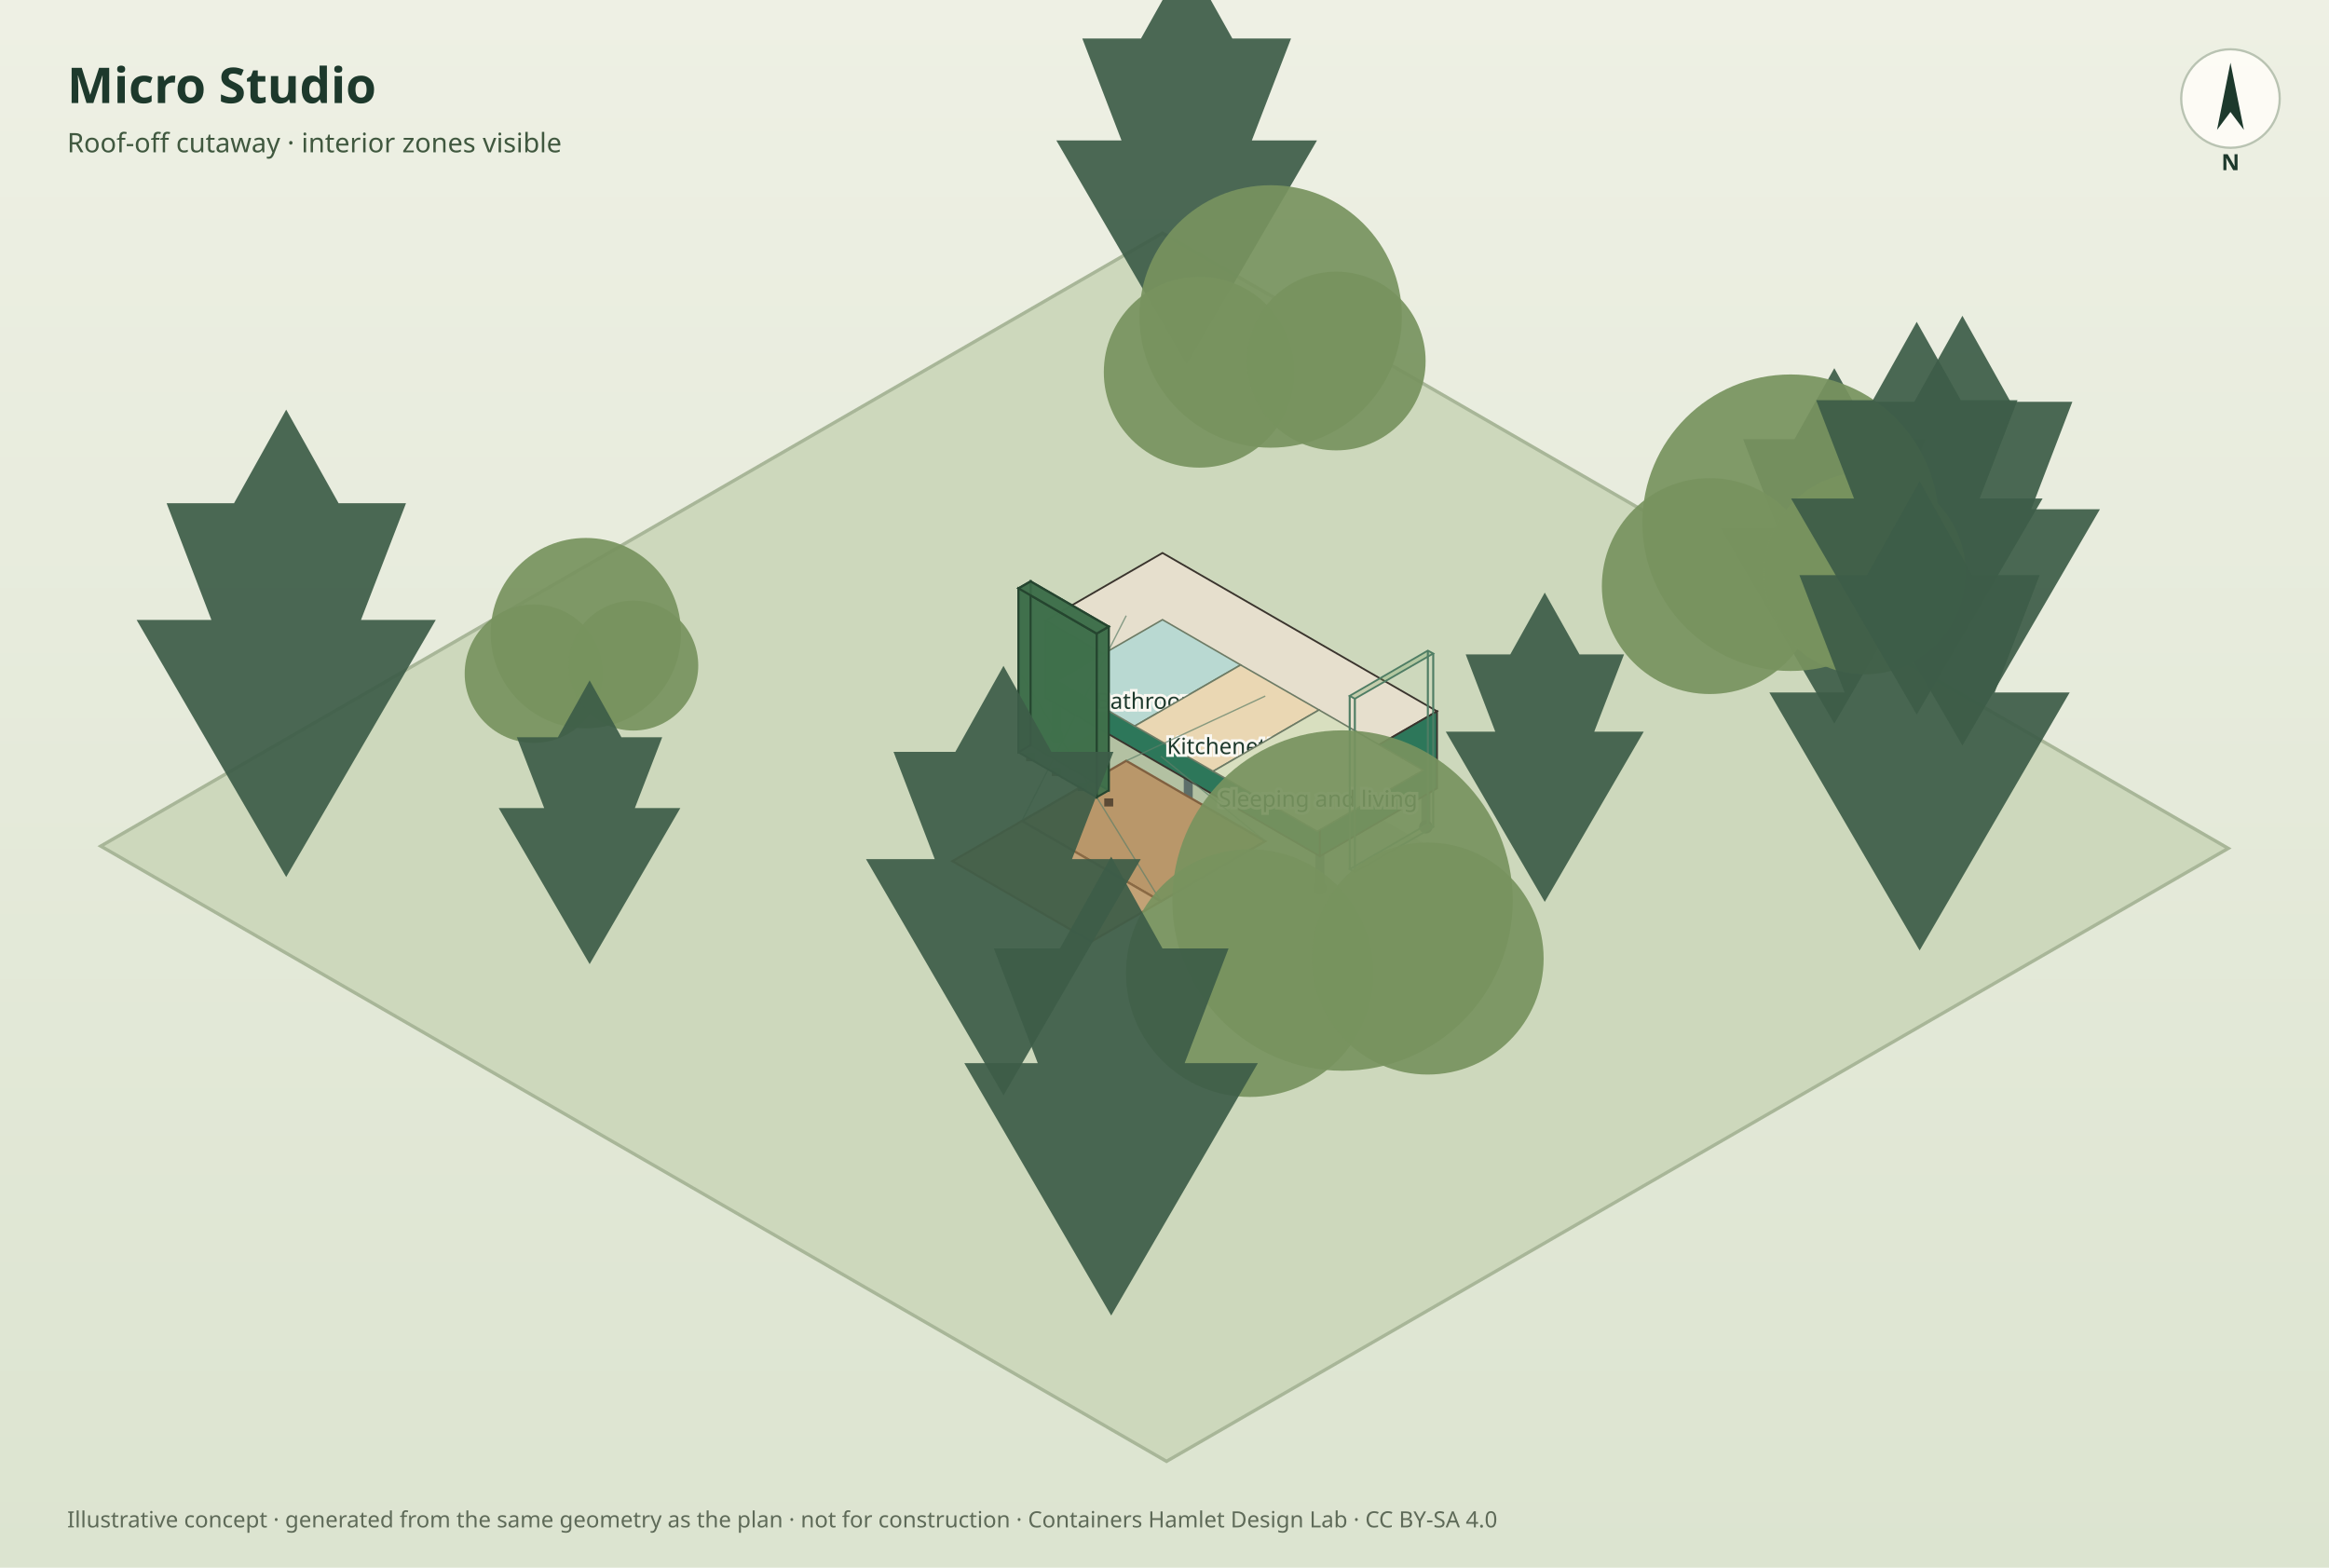
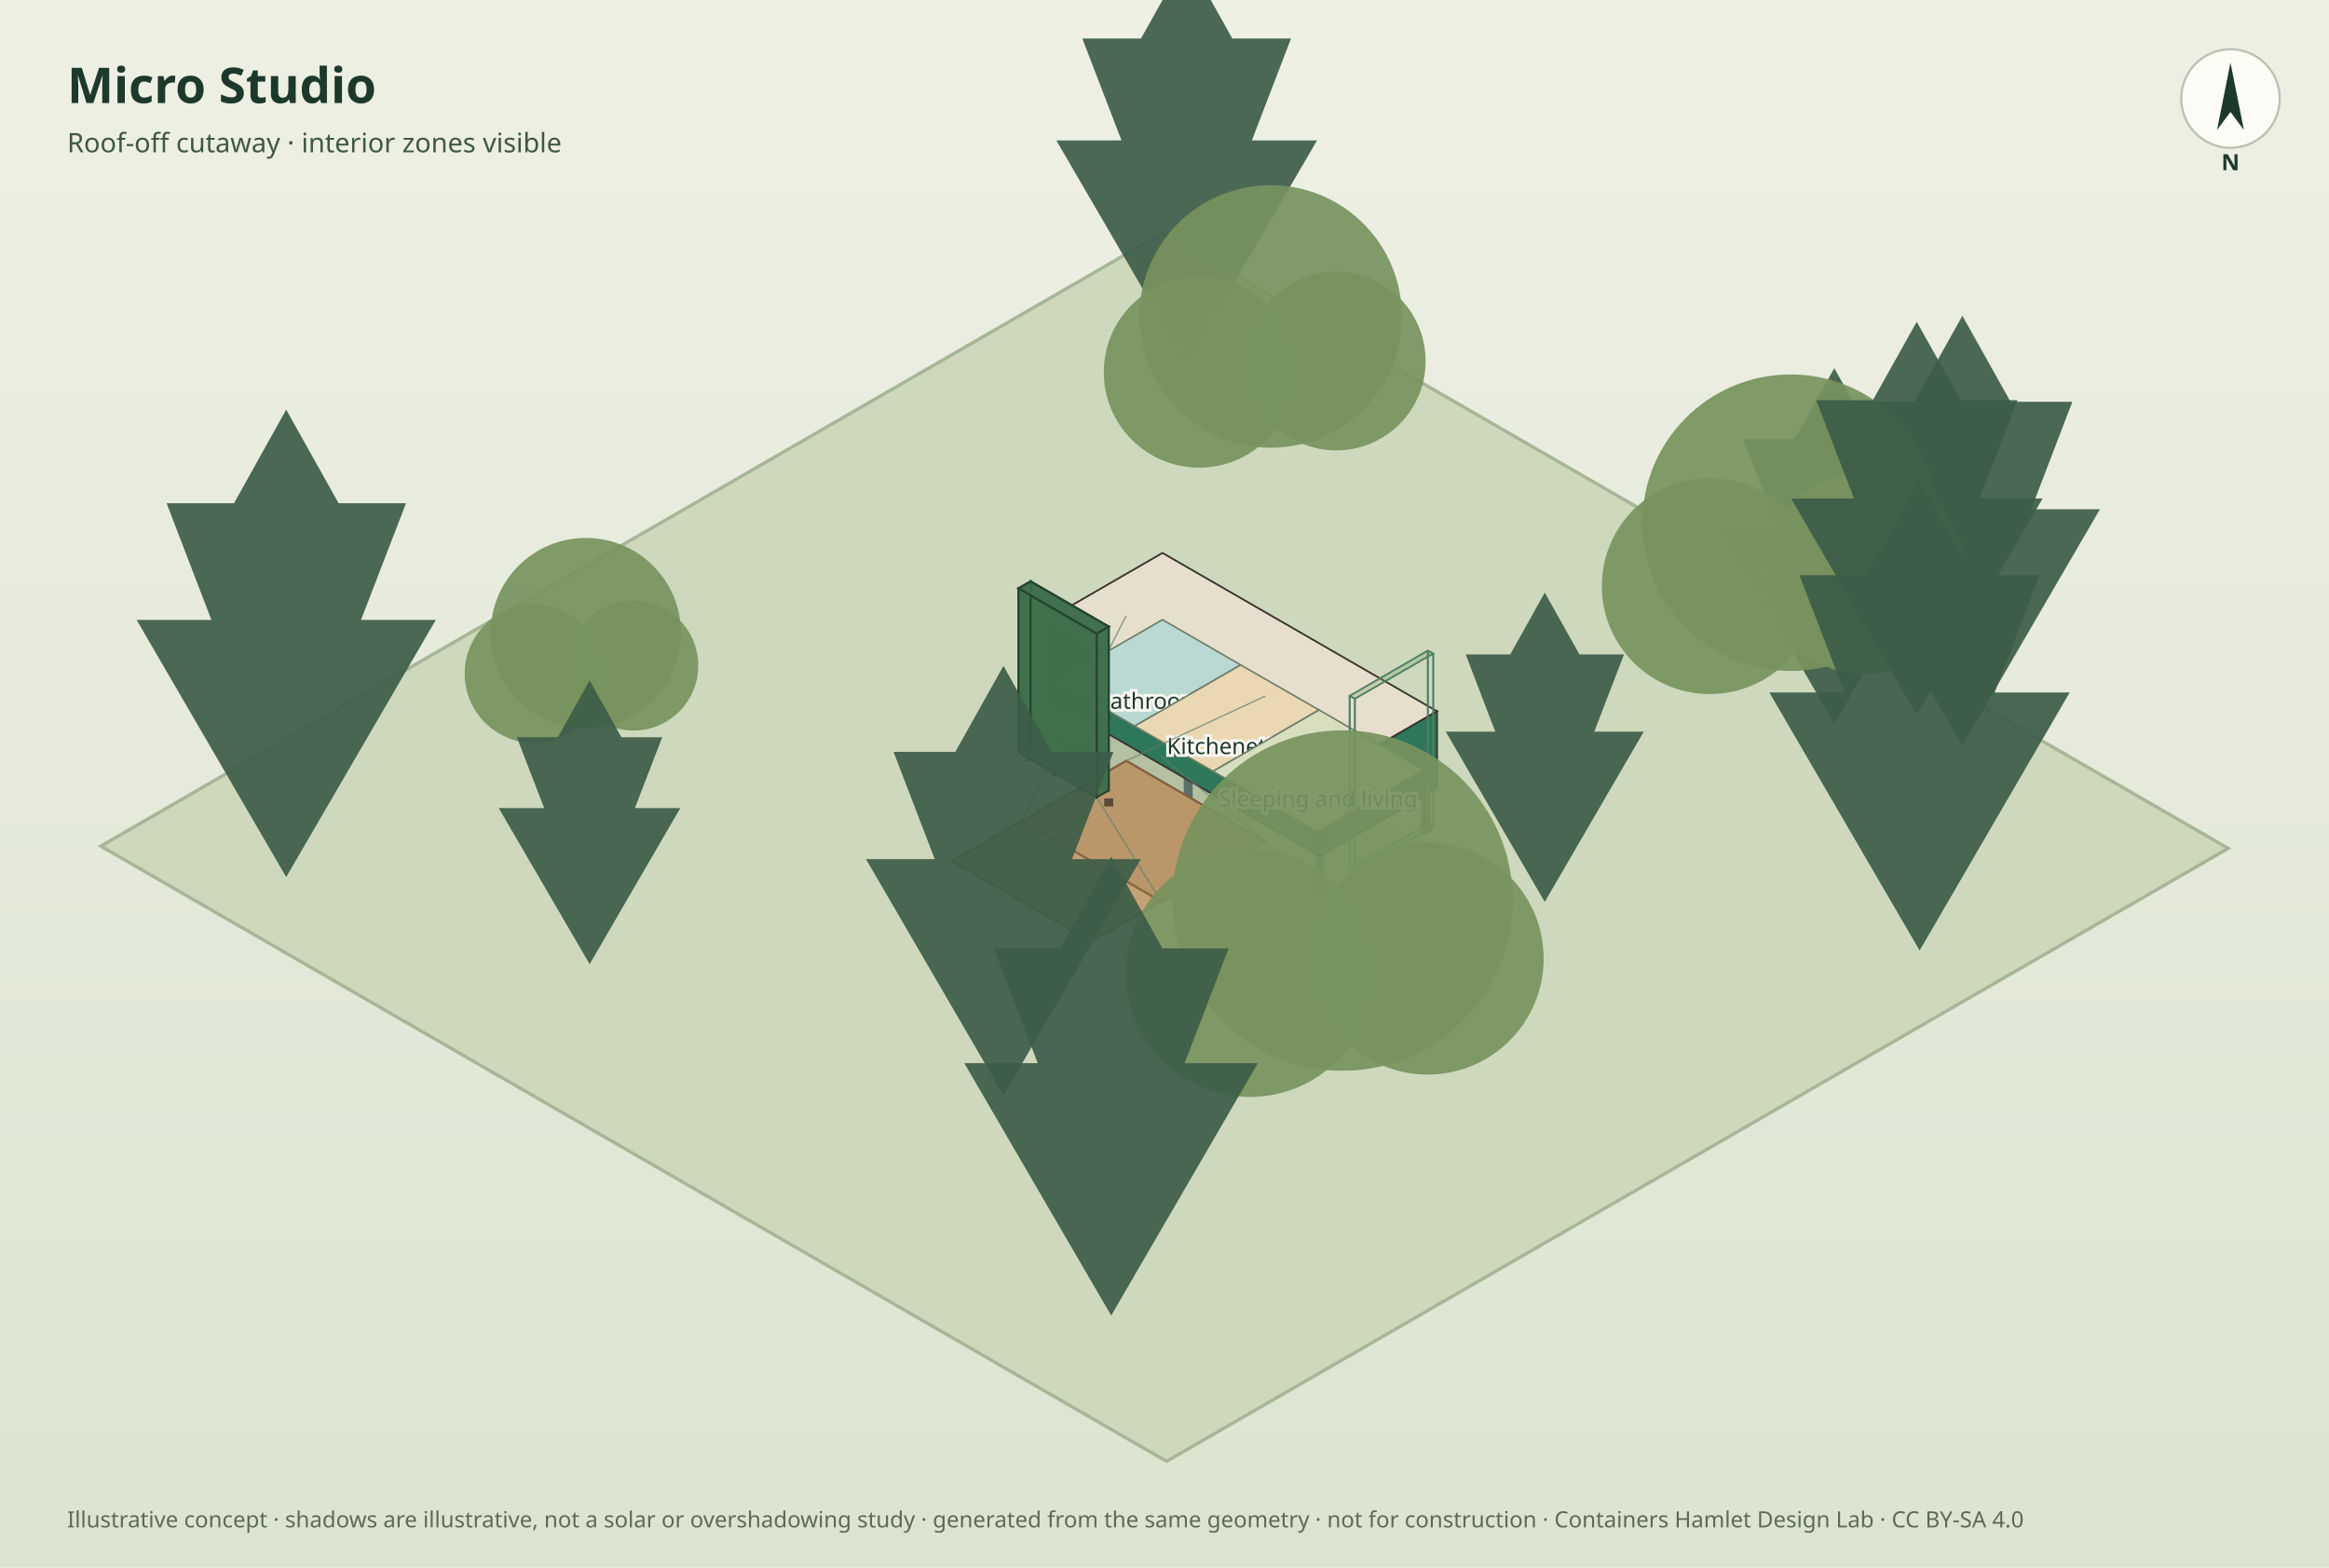
<svg xmlns="http://www.w3.org/2000/svg" viewBox="0 0 1040 700" role="img" aria-labelledby="concept-micro-studio-cutaway-t concept-micro-studio-cutaway-d" data-plan-scale="22.4" data-plan-width="1040">
  <defs>
    <linearGradient id="concept-micro-studio-cutaway-sky" x1="0" y1="0" x2="0" y2="1">
      <stop offset="0" stop-color="#eef0e4" />
      <stop offset="1" stop-color="#dce4d0" />
    </linearGradient>
  </defs>
  <rect width="1040" height="700" fill="url(#concept-micro-studio-cutaway-sky)" />
  <path d="M519.1 104.1L995 378.8L520.9 652.5L45 377.8Z" fill="#cdd8bc" stroke="#a8b698" stroke-width="1.5" />
  <g fill="#3d5d48" fill-opacity="0.92">
    <path d="M529.9 162.7L588.1 62.7L559 62.7L576.5 17.2L550.3 17.2L529.9 -19.2L509.5 17.2L483.3 17.2L500.8 62.7L471.7 62.7Z" />
  </g>
  <g fill="#78935f" fill-opacity="0.92">
    <circle cx="567.4" cy="141.3" r="58.6" />
    <circle cx="535.5" cy="166.2" r="42.6" />
    <circle cx="596.7" cy="161.2" r="39.9" />
  </g>
  <g fill="#3d5d48" fill-opacity="0.92">
    <path d="M876.3 332.9L937.7 227.4L907 227.4L925.4 179.4L897.8 179.4L876.3 141L854.8 179.4L827.2 179.4L845.6 227.4L814.9 227.4Z" />
  </g>
  <g fill="#3d5d48" fill-opacity="0.92">
    <path d="M819.1 323.1L869.8 235.8L844.4 235.8L859.7 196.1L836.8 196.1L819.1 164.4L801.3 196.1L778.4 196.1L793.7 235.8L768.3 235.8Z" />
  </g>
  <g fill="#78935f" fill-opacity="0.92">
    <circle cx="261.6" cy="282.7" r="42.5" />
    <circle cx="238.4" cy="300.8" r="30.9" />
    <circle cx="282.8" cy="297.2" r="29" />
  </g>
  <g fill="#78935f" fill-opacity="0.92">
    <circle cx="799.6" cy="233.4" r="66.2" />
    <circle cx="763.5" cy="261.7" r="48.2" />
    <circle cx="832.7" cy="256" r="45.1" />
  </g>
  <g fill="#3d5d48" fill-opacity="0.92">
    <path d="M855.9 319.1L912.1 222.6L884 222.6L900.9 178.7L875.6 178.7L855.9 143.7L836.3 178.7L811 178.7L827.9 222.6L799.8 222.6Z" />
  </g>
  <path d="M519.1 309.2 636.7 377.1 589.4 404.4 471.8 336.5Z" fill="#9eae8d" fill-opacity="0.55" />
  <line x1="519.1" y1="301.4" x2="519.1" y2="284.2" stroke="#5d6f6a" stroke-width="4" />
  <circle cx="519.1" cy="301.4" r="3" fill="#455955" />
  <line x1="636.7" y1="369.2" x2="636.7" y2="352" stroke="#5d6f6a" stroke-width="4" />
  <circle cx="636.7" cy="369.2" r="3" fill="#455955" />
  <line x1="589.4" y1="396.5" x2="589.4" y2="379.3" stroke="#5d6f6a" stroke-width="4" />
  <circle cx="589.4" cy="396.5" r="3" fill="#455955" />
  <line x1="471.8" y1="328.7" x2="471.8" y2="311.5" stroke="#5d6f6a" stroke-width="4" />
  <circle cx="471.8" cy="328.7" r="3" fill="#455955" />
  <line x1="577.9" y1="335.3" x2="577.9" y2="318.1" stroke="#5d6f6a" stroke-width="4" />
  <circle cx="577.9" cy="335.3" r="3" fill="#455955" />
  <line x1="530.6" y1="362.6" x2="530.6" y2="345.4" stroke="#5d6f6a" stroke-width="4" />
  <circle cx="530.6" cy="362.6" r="3" fill="#455955" />
  <path d="M519.1 246.9 641.7 317.6 589.4 347.8 466.8 277.1Z" fill="#e6dfcd" stroke="#3a342d" stroke-width="0.8" />
  <path d="M466.8 311.5 589.4 382.3 589.4 347.8 466.8 277.1Z" fill="#2d775a" stroke="#3a342d" stroke-width="0.8" />
  <path d="M641.7 352 589.4 382.3 589.4 347.8 641.7 317.6Z" fill="#2d775a" stroke="#3a342d" stroke-width="0.8" />
  <path d="M519.1 276.7 554 296.9 506.7 324.2 471.8 304Z" fill="#b9d9d2" stroke="#6d7b65" stroke-width="0.7" />
  <text x="512.9" y="316.5" font-family="system-ui, sans-serif" font-size="10" text-anchor="middle" fill="#1d392c" stroke="#faf8f2" stroke-width="2.5" paint-order="stroke">Bathroom</text>
  <path d="M554 296.9 589 317 541.7 344.4 506.7 324.2Z" fill="#ead7b3" stroke="#6d7b65" stroke-width="0.7" />
  <text x="547.9" y="336.7" font-family="system-ui, sans-serif" font-size="10" text-anchor="middle" fill="#1d392c" stroke="#faf8f2" stroke-width="2.5" paint-order="stroke">Kitchenette</text>
  <path d="M589 317 635.5 343.9 588.2 371.2 541.7 344.4Z" fill="#d8dfbf" stroke="#6d7b65" stroke-width="0.7" />
  <text x="588.6" y="360.2" font-family="system-ui, sans-serif" font-size="10" text-anchor="middle" fill="#1d392c" stroke="#faf8f2" stroke-width="2.5" paint-order="stroke">Sleeping and living</text>
  <path d="M502.9 339.7 565 375.6 518.4 402.5 456.3 366.6Z" fill="#b9976a" stroke="#806040" stroke-width="1" />
  <path d="M502.9 339.7L565 310.8" stroke="#5e8069" stroke-width="0.6" stroke-opacity="0.7" />
  <path d="M565 375.6L518.4 337.7" stroke="#5e8069" stroke-width="0.6" stroke-opacity="0.7" />
  <path d="M518.4 402.5L456.3 301.8" stroke="#5e8069" stroke-width="0.6" stroke-opacity="0.7" />
  <path d="M456.3 366.6L502.9 274.9" stroke="#5e8069" stroke-width="0.6" stroke-opacity="0.7" />
  <path d="M637.6 367.9 640 369.3 605 389.4 602.7 388.1Z" fill="#9ab886" fill-opacity="0.3" stroke="#4f7d64" stroke-width="0.8" />
  <path d="M637.6 290.5 640 291.8 605 312 602.7 310.7Z" fill="#6f9d5b" fill-opacity="0.28" stroke="#4f7d64" stroke-width="0.8" />
  <path d="M637.6 367.9L637.6 290.5" stroke="#4f7d64" stroke-width="0.9" />
  <path d="M640 369.3L640 291.8" stroke="#4f7d64" stroke-width="0.9" />
  <path d="M605 389.4L605 312" stroke="#4f7d64" stroke-width="0.9" />
  <path d="M602.7 388.1L602.7 310.7" stroke="#4f7d64" stroke-width="0.9" />
  <path d="M456.3 366.6 518.4 402.5 487.3 420.4 425.3 384.5Z" fill="#c3a276" stroke="#8a6a44" stroke-width="1" />
  <line x1="460.2" y1="339.9" x2="460.2" y2="336.3" stroke="#5b4a35" stroke-width="4" />
  <line x1="471.7" y1="346.5" x2="471.7" y2="343" stroke="#5b4a35" stroke-width="4" />
  <line x1="483.2" y1="353.2" x2="483.2" y2="349.6" stroke="#5b4a35" stroke-width="4" />
  <line x1="495.1" y1="360.1" x2="495.1" y2="356.5" stroke="#5b4a35" stroke-width="4" />
  <path d="M460.2 332.7 495.1 352.9 495.1 279.8 460.2 259.6Z" fill="#3f704b" fill-opacity="0.92" stroke="#25452f" stroke-width="0.9" />
  <path d="M495.1 352.9 489.7 356 489.7 282.9 495.1 279.8Z" fill="#3f704b" fill-opacity="0.92" stroke="#25452f" stroke-width="0.9" />
  <path d="M489.7 356 454.8 335.9 454.8 262.7 489.7 282.9Z" fill="#3f704b" fill-opacity="0.92" stroke="#25452f" stroke-width="0.9" />
  <path d="M454.8 335.9 460.2 332.7 460.2 259.6 454.8 262.7Z" fill="#3f704b" fill-opacity="0.92" stroke="#25452f" stroke-width="0.9" />
  <path d="M460.2 259.6 495.1 279.8 489.7 282.9 454.8 262.7Z" fill="#3f704b" fill-opacity="0.8" stroke="#25452f" stroke-width="1" />
  <g fill="#3d5d48" fill-opacity="0.92">
    <path d="M127.8 391.6L194.6 276.8L161.2 276.8L181.3 224.7L151.2 224.7L127.8 182.9L104.5 224.7L74.4 224.7L94.4 276.8L61 276.8Z" />
  </g>
  <g fill="#3d5d48" fill-opacity="0.92">
    <path d="M857.2 424.4L924.2 309.2L890.7 309.2L910.8 256.8L880.6 256.8L857.2 214.9L833.7 256.8L803.5 256.8L823.7 309.2L790.1 309.2Z" />
  </g>
  <g fill="#78935f" fill-opacity="0.92">
    <circle cx="599.5" cy="402.1" r="76" />
    <circle cx="558.1" cy="434.5" r="55.3" />
    <circle cx="637.5" cy="428" r="51.8" />
  </g>
  <g fill="#3d5d48" fill-opacity="0.92">
    <path d="M448.1 489.1L509.4 383.6L478.7 383.6L497.2 335.7L469.5 335.7L448.1 297.3L426.6 335.7L399 335.7L417.4 383.6L386.7 383.6Z" />
  </g>
  <g fill="#3d5d48" fill-opacity="0.92">
    <path d="M496.2 587.4L561.7 474.7L529 474.7L548.6 423.5L519.1 423.5L496.2 382.5L473.3 423.5L443.8 423.5L463.4 474.7L430.6 474.7Z" />
  </g>
  <g fill="#3d5d48" fill-opacity="0.92">
    <path d="M263.3 430.5L303.8 360.8L283.5 360.8L295.7 329.2L277.5 329.2L263.3 303.8L249.1 329.2L230.8 329.2L243 360.8L222.7 360.8Z" />
  </g>
  <g fill="#3d5d48" fill-opacity="0.92">
    <path d="M689.8 402.7L734 326.7L711.9 326.7L725.2 292.2L705.3 292.2L689.8 264.6L674.4 292.2L654.5 292.2L667.7 326.7L645.6 326.7Z" />
  </g>
  <text x="30" y="46" font-family="system-ui, sans-serif" font-size="22" font-weight="800" fill="#1d392c">Micro Studio</text>
  <text x="30" y="68" font-family="system-ui, sans-serif" font-size="12" fill="#40583f">Roof-off cutaway · interior zones visible</text>
  <g aria-hidden="true">
    <circle cx="996" cy="44" r="22" fill="#fffdf7" fill-opacity="0.9" stroke="#b9c3b2" />
    <path d="M996 28l6 30l-6 -8l-6 8z" fill="#1d392c" />
    <text x="996" y="76" text-anchor="middle" font-size="10" font-weight="700" font-family="system-ui, sans-serif" fill="#1d392c">N</text>
  </g>
-   <text x="30" y="682" font-family="system-ui, sans-serif" font-size="10" fill="#5e6a58">Illustrative concept · generated from the same geometry as the plan · not for construction · Containers Hamlet Design Lab · CC BY-SA 4.0</text>
+   <text x="30" y="682" font-family="system-ui, sans-serif" font-size="10" fill="#5e6a58">Illustrative concept · shadows are illustrative, not a solar or overshadowing study · generated from the same geometry · not for construction · Containers Hamlet Design Lab · CC BY-SA 4.0</text>
</svg>
